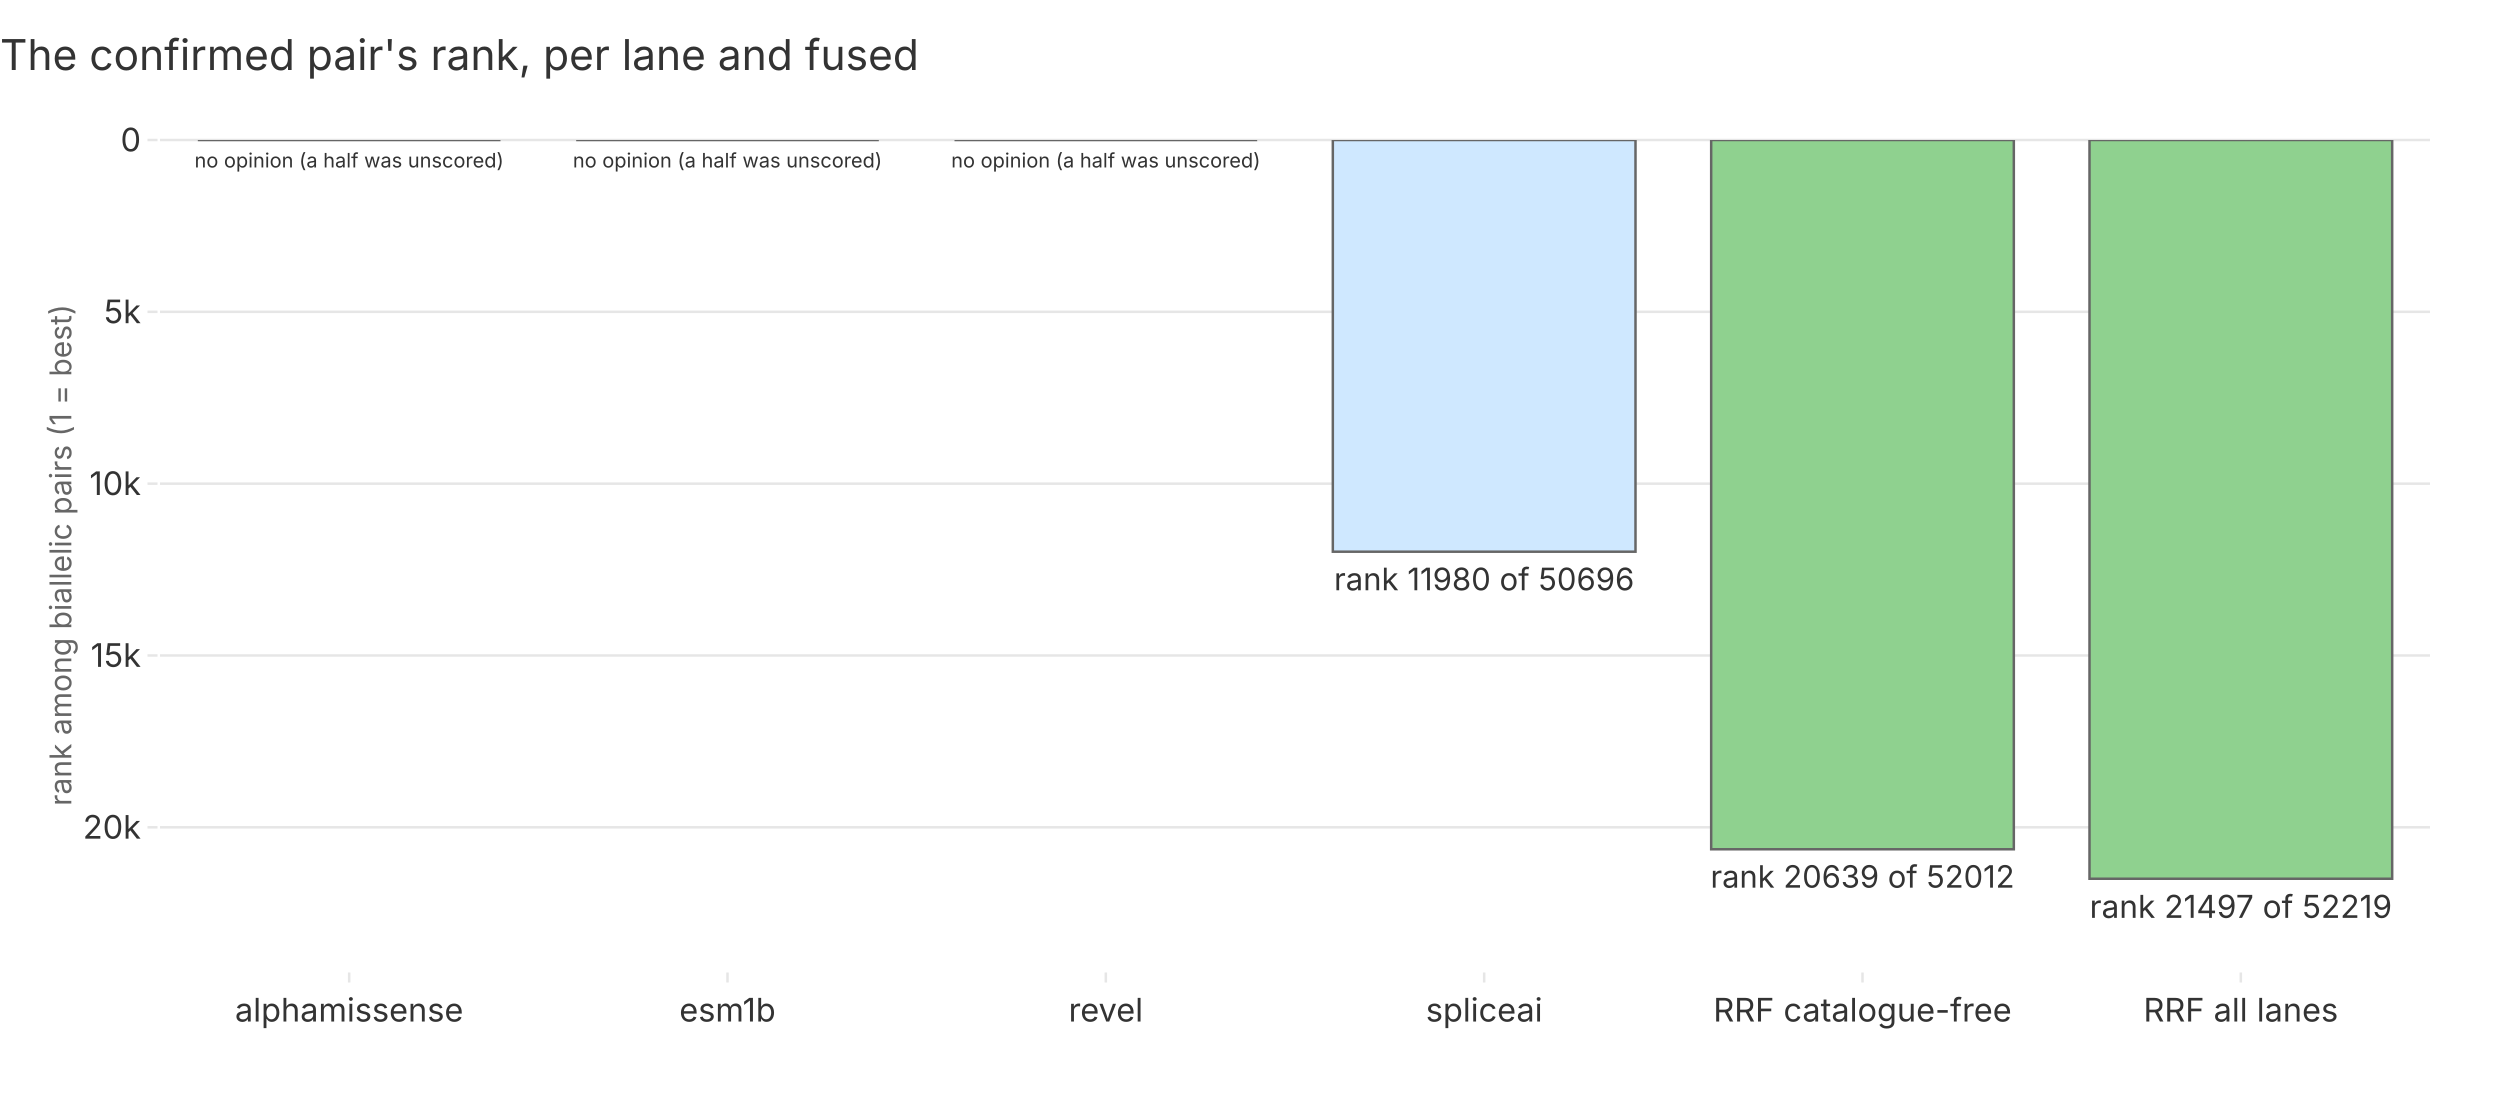
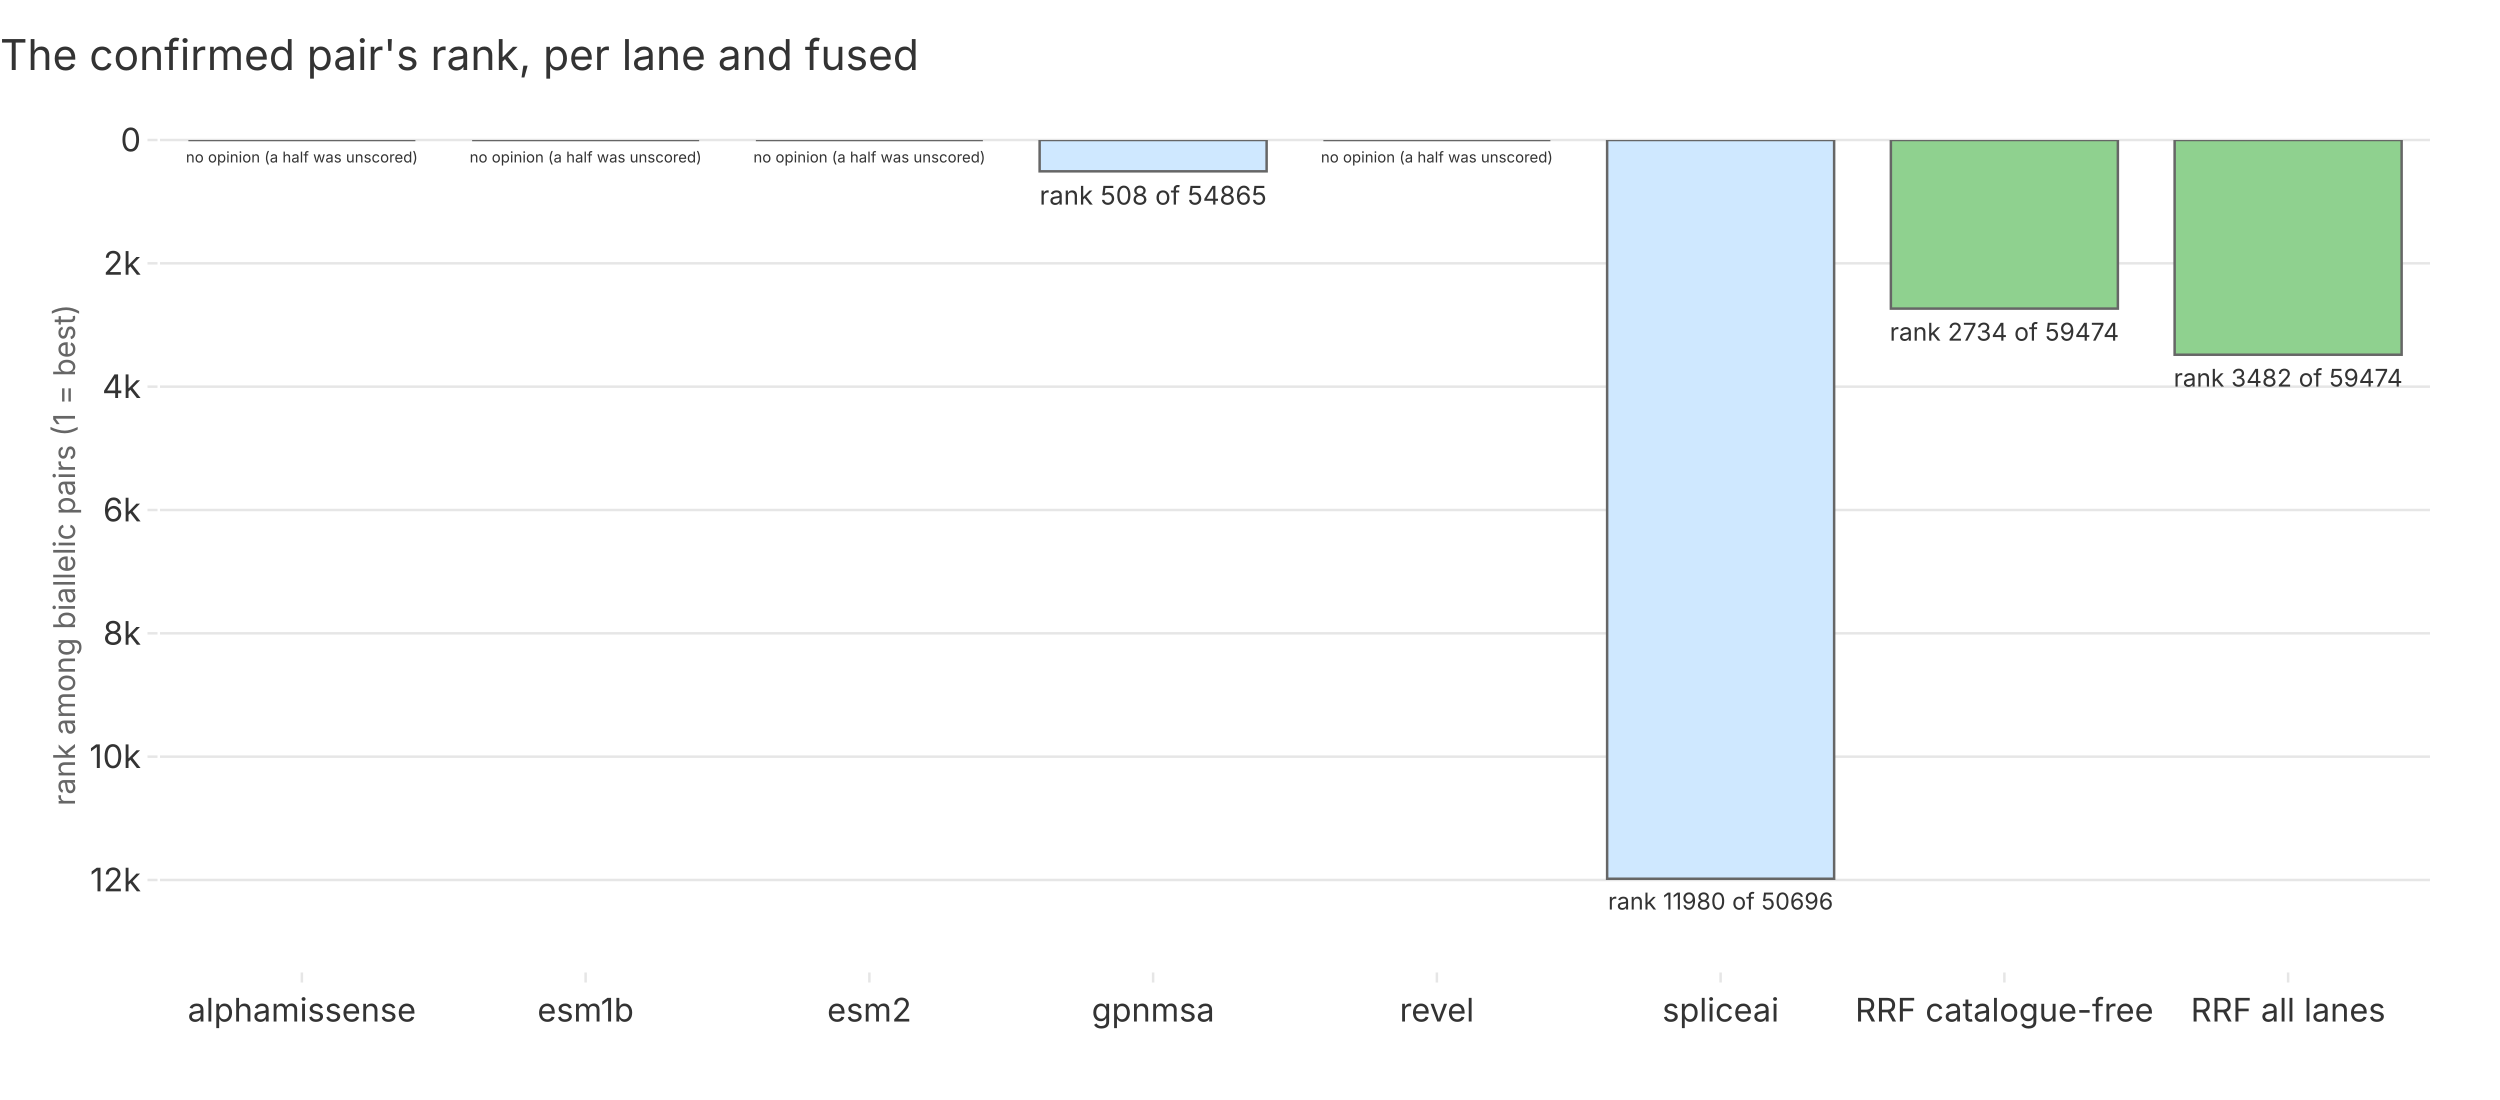
<svg xmlns="http://www.w3.org/2000/svg" class="main-svg" width="1000" height="440" style="" viewBox="0 0 1000 440">
  <rect x="0" y="0" width="1000" height="440" style="fill: rgb(255, 255, 255); fill-opacity: 1;" />
-   <defs id="defs-c1ceb6">
+   <defs id="defs-4ceb76">
    <g class="clips">
-       <clipPath id="clipc1ceb6xyplot" class="plotclip">
+       <clipPath id="clip4ceb76xyplot" class="plotclip">
        <rect width="908" height="332" />
      </clipPath>
-       <clipPath class="axesclip" id="clipc1ceb6x">
+       <clipPath class="axesclip" id="clip4ceb76x">
        <rect x="64" y="0" width="908" height="440" />
      </clipPath>
-       <clipPath class="axesclip" id="clipc1ceb6y">
+       <clipPath class="axesclip" id="clip4ceb76y">
        <rect x="0" y="56" width="1000" height="332" />
      </clipPath>
-       <clipPath class="axesclip" id="clipc1ceb6xy">
+       <clipPath class="axesclip" id="clip4ceb76xy">
        <rect x="64" y="56" width="908" height="332" />
      </clipPath>
    </g>
    <g class="gradients" />
    <g class="patterns" />
  </defs>
  <g class="bglayer" />
  <g class="layer-below">
    <g class="imagelayer" />
    <g class="shapelayer" />
  </g>
  <g class="cartesianlayer">
    <g class="subplot xy">
      <g class="layer-subplot">
        <g class="shapelayer" />
        <g class="imagelayer" />
      </g>
      <g class="minor-gridlayer">
        <g class="x" />
        <g class="y" />
      </g>
      <g class="gridlayer">
        <g class="x" />
        <g class="y">
-           <path class="ygrid crisp" transform="translate(0,330.92)" d="M64,0h908" style="stroke: rgb(230, 230, 230); stroke-opacity: 1; stroke-width: 1px;" />
-           <path class="ygrid crisp" transform="translate(0,262.19)" d="M64,0h908" style="stroke: rgb(230, 230, 230); stroke-opacity: 1; stroke-width: 1px;" />
-           <path class="ygrid crisp" transform="translate(0,193.46)" d="M64,0h908" style="stroke: rgb(230, 230, 230); stroke-opacity: 1; stroke-width: 1px;" />
-           <path class="ygrid crisp" transform="translate(0,124.73)" d="M64,0h908" style="stroke: rgb(230, 230, 230); stroke-opacity: 1; stroke-width: 1px;" />
+           <path class="ygrid crisp" transform="translate(0,351.99)" d="M64,0h908" style="stroke: rgb(230, 230, 230); stroke-opacity: 1; stroke-width: 1px;" />
+           <path class="ygrid crisp" transform="translate(0,302.66)" d="M64,0h908" style="stroke: rgb(230, 230, 230); stroke-opacity: 1; stroke-width: 1px;" />
+           <path class="ygrid crisp" transform="translate(0,253.33)" d="M64,0h908" style="stroke: rgb(230, 230, 230); stroke-opacity: 1; stroke-width: 1px;" />
+           <path class="ygrid crisp" transform="translate(0,204)" d="M64,0h908" style="stroke: rgb(230, 230, 230); stroke-opacity: 1; stroke-width: 1px;" />
+           <path class="ygrid crisp" transform="translate(0,154.66)" d="M64,0h908" style="stroke: rgb(230, 230, 230); stroke-opacity: 1; stroke-width: 1px;" />
+           <path class="ygrid crisp" transform="translate(0,105.33)" d="M64,0h908" style="stroke: rgb(230, 230, 230); stroke-opacity: 1; stroke-width: 1px;" />
        </g>
      </g>
      <g class="zerolinelayer">
        <path class="yzl zl crisp" transform="translate(0,56)" d="M64,0h908" style="stroke: rgb(230, 230, 230); stroke-opacity: 1; stroke-width: 1px;" />
      </g>
      <g class="layer-between">
        <g class="shapelayer" />
        <g class="imagelayer" />
      </g>
      <path class="xlines-below" />
      <path class="ylines-below" />
      <g class="overlines-below" />
      <g class="xaxislayer-below" />
      <g class="yaxislayer-below" />
      <g class="overaxes-below" />
      <g class="overplot">
-         <g class="xy" transform="translate(64,56)" clip-path="url(#clipc1ceb6xyplot)">
+         <g class="xy" transform="translate(64,56)" clip-path="url(#clip4ceb76xyplot)">
          <g class="barlayer mlayer">
            <g class="trace bars" style="opacity: 1;">
              <g class="points">
                <g class="point">
-                   <path d="M15.13,0V0H136.2V0Z" style="vector-effect: none; opacity: 1; stroke-width: 1px; fill: rgb(207, 232, 255); fill-opacity: 1; stroke: rgb(102, 102, 102); stroke-opacity: 1;" />
-                   <text class="bartext bartext-outside" text-anchor="middle" data-notex="1" x="0" y="0" style="font-family: Inter, -apple-system, BlinkMacSystemFont, 'Segoe UI', Helvetica, Arial, sans-serif; font-size: 13px; fill: rgb(51, 51, 51); fill-opacity: 1; white-space: pre;" transform="translate(75.665,10.99446)scale(0.6149587)">no opinion (a half was unscored)</text>
+                   <path d="M11.35,0V0H102.15V0Z" style="vector-effect: none; opacity: 1; stroke-width: 1px; fill: rgb(207, 232, 255); fill-opacity: 1; stroke: rgb(102, 102, 102); stroke-opacity: 1;" />
+                   <text class="bartext bartext-outside" text-anchor="middle" data-notex="1" x="0" y="0" style="font-family: Inter, -apple-system, BlinkMacSystemFont, 'Segoe UI', Helvetica, Arial, sans-serif; font-size: 13px; fill: rgb(51, 51, 51); fill-opacity: 1; white-space: pre;" transform="translate(56.75,8.995683)scale(0.4612063)">no opinion (a half was unscored)</text>
                </g>
                <g class="point">
-                   <path d="M166.47,0V0H287.53V0Z" style="vector-effect: none; opacity: 1; stroke-width: 1px; fill: rgb(207, 232, 255); fill-opacity: 1; stroke: rgb(102, 102, 102); stroke-opacity: 1;" />
-                   <text class="bartext bartext-outside" text-anchor="middle" data-notex="1" x="0" y="0" style="font-family: Inter, -apple-system, BlinkMacSystemFont, 'Segoe UI', Helvetica, Arial, sans-serif; font-size: 13px; fill: rgb(51, 51, 51); fill-opacity: 1; white-space: pre;" transform="translate(227,10.9938)scale(0.6149079)">no opinion (a half was unscored)</text>
+                   <path d="M124.85,0V0H215.65V0Z" style="vector-effect: none; opacity: 1; stroke-width: 1px; fill: rgb(207, 232, 255); fill-opacity: 1; stroke: rgb(102, 102, 102); stroke-opacity: 1;" />
+                   <text class="bartext bartext-outside" text-anchor="middle" data-notex="1" x="0" y="0" style="font-family: Inter, -apple-system, BlinkMacSystemFont, 'Segoe UI', Helvetica, Arial, sans-serif; font-size: 13px; fill: rgb(51, 51, 51); fill-opacity: 1; white-space: pre;" transform="translate(170.25,8.995683)scale(0.4612063)">no opinion (a half was unscored)</text>
                </g>
                <g class="point">
-                   <path d="M317.8,0V0H438.87V0Z" style="vector-effect: none; opacity: 1; stroke-width: 1px; fill: rgb(255, 233, 179); fill-opacity: 1; stroke: rgb(102, 102, 102); stroke-opacity: 1;" />
-                   <text class="bartext bartext-outside" text-anchor="middle" data-notex="1" x="0" y="0" style="font-family: Inter, -apple-system, BlinkMacSystemFont, 'Segoe UI', Helvetica, Arial, sans-serif; font-size: 13px; fill: rgb(51, 51, 51); fill-opacity: 1; white-space: pre;" transform="translate(378.335,10.99446)scale(0.6149587)">no opinion (a half was unscored)</text>
+                   <path d="M238.35,0V0H329.15V0Z" style="vector-effect: none; opacity: 1; stroke-width: 1px; fill: rgb(207, 232, 255); fill-opacity: 1; stroke: rgb(102, 102, 102); stroke-opacity: 1;" />
+                   <text class="bartext bartext-outside" text-anchor="middle" data-notex="1" x="0" y="0" style="font-family: Inter, -apple-system, BlinkMacSystemFont, 'Segoe UI', Helvetica, Arial, sans-serif; font-size: 13px; fill: rgb(51, 51, 51); fill-opacity: 1; white-space: pre;" transform="translate(283.75,8.995683)scale(0.4612063)">no opinion (a half was unscored)</text>
                </g>
                <g class="point">
-                   <path d="M469.13,0V164.68H590.2V0Z" style="vector-effect: none; opacity: 1; stroke-width: 1px; fill: rgb(207, 232, 255); fill-opacity: 1; stroke: rgb(102, 102, 102); stroke-opacity: 1;" />
-                   <text class="bartext bartext-outside" text-anchor="middle" data-notex="1" x="0" y="0" style="font-family: Inter, -apple-system, BlinkMacSystemFont, 'Segoe UI', Helvetica, Arial, sans-serif; font-size: 13px; fill: rgb(51, 51, 51); fill-opacity: 1; white-space: pre;" transform="translate(529.665,180.1158)scale(0.9566025)">rank 11980 of 50696</text>
+                   <path d="M351.85,0V12.53H442.65V0Z" style="vector-effect: none; opacity: 1; stroke-width: 1px; fill: rgb(207, 232, 255); fill-opacity: 1; stroke: rgb(102, 102, 102); stroke-opacity: 1;" />
+                   <text class="bartext bartext-outside" text-anchor="middle" data-notex="1" x="0" y="0" style="font-family: Inter, -apple-system, BlinkMacSystemFont, 'Segoe UI', Helvetica, Arial, sans-serif; font-size: 13px; fill: rgb(51, 51, 51); fill-opacity: 1; white-space: pre;" transform="translate(397.25,25.85044)scale(0.7938798)">rank 508 of 54865</text>
                </g>
                <g class="point">
-                   <path d="M620.47,0V283.71H741.53V0Z" style="vector-effect: none; opacity: 1; stroke-width: 1px; fill: rgb(143, 209, 143); fill-opacity: 1; stroke: rgb(102, 102, 102); stroke-opacity: 1;" />
-                   <text class="bartext bartext-outside" text-anchor="middle" data-notex="1" x="0" y="0" style="font-family: Inter, -apple-system, BlinkMacSystemFont, 'Segoe UI', Helvetica, Arial, sans-serif; font-size: 13px; fill: rgb(51, 51, 51); fill-opacity: 1; white-space: pre;" transform="translate(681,299.067)scale(0.9505386)">rank 20639 of 52012</text>
+                   <path d="M465.35,0V0H556.15V0Z" style="vector-effect: none; opacity: 1; stroke-width: 1px; fill: rgb(255, 233, 179); fill-opacity: 1; stroke: rgb(102, 102, 102); stroke-opacity: 1;" />
+                   <text class="bartext bartext-outside" text-anchor="middle" data-notex="1" x="0" y="0" style="font-family: Inter, -apple-system, BlinkMacSystemFont, 'Segoe UI', Helvetica, Arial, sans-serif; font-size: 13px; fill: rgb(51, 51, 51); fill-opacity: 1; white-space: pre;" transform="translate(510.75,8.995683)scale(0.4612063)">no opinion (a half was unscored)</text>
                </g>
                <g class="point">
-                   <path d="M771.8,0V295.5H892.87V0Z" style="vector-effect: none; opacity: 1; stroke-width: 1px; fill: rgb(143, 209, 143); fill-opacity: 1; stroke: rgb(102, 102, 102); stroke-opacity: 1;" />
-                   <text class="bartext bartext-outside" text-anchor="middle" data-notex="1" x="0" y="0" style="font-family: Inter, -apple-system, BlinkMacSystemFont, 'Segoe UI', Helvetica, Arial, sans-serif; font-size: 13px; fill: rgb(51, 51, 51); fill-opacity: 1; white-space: pre;" transform="translate(832.335,311.153)scale(0.9733049)">rank 21497 of 52219</text>
+                   <path d="M578.85,0V295.5H669.65V0Z" style="vector-effect: none; opacity: 1; stroke-width: 1px; fill: rgb(207, 232, 255); fill-opacity: 1; stroke: rgb(102, 102, 102); stroke-opacity: 1;" />
+                   <text class="bartext bartext-outside" text-anchor="middle" data-notex="1" x="0" y="0" style="font-family: Inter, -apple-system, BlinkMacSystemFont, 'Segoe UI', Helvetica, Arial, sans-serif; font-size: 13px; fill: rgb(51, 51, 51); fill-opacity: 1; white-space: pre;" transform="translate(624.25,307.8266)scale(0.7174321)">rank 11980 of 50696</text>
+                 </g>
+                 <g class="point">
+                   <path d="M692.35,0V67.44H783.15V0Z" style="vector-effect: none; opacity: 1; stroke-width: 1px; fill: rgb(143, 209, 143); fill-opacity: 1; stroke: rgb(102, 102, 102); stroke-opacity: 1;" />
+                   <text class="bartext bartext-outside" text-anchor="middle" data-notex="1" x="0" y="0" style="font-family: Inter, -apple-system, BlinkMacSystemFont, 'Segoe UI', Helvetica, Arial, sans-serif; font-size: 13px; fill: rgb(51, 51, 51); fill-opacity: 1; white-space: pre;" transform="translate(737.75,80.27539)scale(0.7565682)">rank 2734 of 59474</text>
+                 </g>
+                 <g class="point">
+                   <path d="M805.85,0V85.89H896.65V0Z" style="vector-effect: none; opacity: 1; stroke-width: 1px; fill: rgb(143, 209, 143); fill-opacity: 1; stroke: rgb(102, 102, 102); stroke-opacity: 1;" />
+                   <text class="bartext bartext-outside" text-anchor="middle" data-notex="1" x="0" y="0" style="font-family: Inter, -apple-system, BlinkMacSystemFont, 'Segoe UI', Helvetica, Arial, sans-serif; font-size: 13px; fill: rgb(51, 51, 51); fill-opacity: 1; white-space: pre;" transform="translate(851.25,98.63656)scale(0.7497355)">rank 3482 of 59474</text>
                </g>
              </g>
            </g>
          </g>
        </g>
      </g>
      <g class="zerolinelayer-above" />
      <path class="xlines-above crisp" d="" style="fill: none; stroke-width: 1px; stroke: rgb(0, 0, 0); stroke-opacity: 0;" />
      <path class="ylines-above crisp" d="" style="fill: none; stroke-width: 1px; stroke: rgb(0, 0, 0); stroke-opacity: 0;" />
      <g class="overlines-above" />
      <g class="xaxislayer-above">
-         <path class="xtick ticks crisp" d="M0,389v4" transform="translate(139.67,0)" style="stroke: rgb(230, 230, 230); stroke-opacity: 1; stroke-width: 1px;" />
-         <path class="xtick ticks crisp" d="M0,389v4" transform="translate(291,0)" style="stroke: rgb(230, 230, 230); stroke-opacity: 1; stroke-width: 1px;" />
-         <path class="xtick ticks crisp" d="M0,389v4" transform="translate(442.33,0)" style="stroke: rgb(230, 230, 230); stroke-opacity: 1; stroke-width: 1px;" />
-         <path class="xtick ticks crisp" d="M0,389v4" transform="translate(593.67,0)" style="stroke: rgb(230, 230, 230); stroke-opacity: 1; stroke-width: 1px;" />
-         <path class="xtick ticks crisp" d="M0,389v4" transform="translate(745,0)" style="stroke: rgb(230, 230, 230); stroke-opacity: 1; stroke-width: 1px;" />
-         <path class="xtick ticks crisp" d="M0,389v4" transform="translate(896.33,0)" style="stroke: rgb(230, 230, 230); stroke-opacity: 1; stroke-width: 1px;" />
+         <path class="xtick ticks crisp" d="M0,389v4" transform="translate(120.75,0)" style="stroke: rgb(230, 230, 230); stroke-opacity: 1; stroke-width: 1px;" />
+         <path class="xtick ticks crisp" d="M0,389v4" transform="translate(234.25,0)" style="stroke: rgb(230, 230, 230); stroke-opacity: 1; stroke-width: 1px;" />
+         <path class="xtick ticks crisp" d="M0,389v4" transform="translate(347.75,0)" style="stroke: rgb(230, 230, 230); stroke-opacity: 1; stroke-width: 1px;" />
+         <path class="xtick ticks crisp" d="M0,389v4" transform="translate(461.25,0)" style="stroke: rgb(230, 230, 230); stroke-opacity: 1; stroke-width: 1px;" />
+         <path class="xtick ticks crisp" d="M0,389v4" transform="translate(574.75,0)" style="stroke: rgb(230, 230, 230); stroke-opacity: 1; stroke-width: 1px;" />
+         <path class="xtick ticks crisp" d="M0,389v4" transform="translate(688.25,0)" style="stroke: rgb(230, 230, 230); stroke-opacity: 1; stroke-width: 1px;" />
+         <path class="xtick ticks crisp" d="M0,389v4" transform="translate(801.75,0)" style="stroke: rgb(230, 230, 230); stroke-opacity: 1; stroke-width: 1px;" />
+         <path class="xtick ticks crisp" d="M0,389v4" transform="translate(915.25,0)" style="stroke: rgb(230, 230, 230); stroke-opacity: 1; stroke-width: 1px;" />
        <g class="xtick">
-           <text text-anchor="middle" x="0" y="408.6" transform="translate(139.67,0)" style="font-family: Inter, -apple-system, BlinkMacSystemFont, 'Segoe UI', Helvetica, Arial, sans-serif; font-size: 13px; fill: rgb(51, 51, 51); fill-opacity: 1; white-space: pre;">alphamissense</text>
+           <text text-anchor="middle" x="0" y="408.6" transform="translate(120.75,0)" style="font-family: Inter, -apple-system, BlinkMacSystemFont, 'Segoe UI', Helvetica, Arial, sans-serif; font-size: 13px; fill: rgb(51, 51, 51); fill-opacity: 1; white-space: pre;">alphamissense</text>
        </g>
        <g class="xtick">
-           <text text-anchor="middle" x="0" y="408.6" transform="translate(291,0)" style="font-family: Inter, -apple-system, BlinkMacSystemFont, 'Segoe UI', Helvetica, Arial, sans-serif; font-size: 13px; fill: rgb(51, 51, 51); fill-opacity: 1; white-space: pre;">esm1b</text>
+           <text text-anchor="middle" x="0" y="408.6" transform="translate(234.25,0)" style="font-family: Inter, -apple-system, BlinkMacSystemFont, 'Segoe UI', Helvetica, Arial, sans-serif; font-size: 13px; fill: rgb(51, 51, 51); fill-opacity: 1; white-space: pre;">esm1b</text>
        </g>
        <g class="xtick">
-           <text text-anchor="middle" x="0" y="408.6" transform="translate(442.33,0)" style="font-family: Inter, -apple-system, BlinkMacSystemFont, 'Segoe UI', Helvetica, Arial, sans-serif; font-size: 13px; fill: rgb(51, 51, 51); fill-opacity: 1; white-space: pre;">revel</text>
+           <text text-anchor="middle" x="0" y="408.6" transform="translate(347.75,0)" style="font-family: Inter, -apple-system, BlinkMacSystemFont, 'Segoe UI', Helvetica, Arial, sans-serif; font-size: 13px; fill: rgb(51, 51, 51); fill-opacity: 1; white-space: pre;">esm2</text>
        </g>
        <g class="xtick">
-           <text text-anchor="middle" x="0" y="408.6" transform="translate(593.67,0)" style="font-family: Inter, -apple-system, BlinkMacSystemFont, 'Segoe UI', Helvetica, Arial, sans-serif; font-size: 13px; fill: rgb(51, 51, 51); fill-opacity: 1; white-space: pre;">spliceai</text>
+           <text text-anchor="middle" x="0" y="408.6" transform="translate(461.25,0)" style="font-family: Inter, -apple-system, BlinkMacSystemFont, 'Segoe UI', Helvetica, Arial, sans-serif; font-size: 13px; fill: rgb(51, 51, 51); fill-opacity: 1; white-space: pre;">gpnmsa</text>
        </g>
        <g class="xtick">
-           <text text-anchor="middle" x="0" y="408.6" transform="translate(745,0)" style="font-family: Inter, -apple-system, BlinkMacSystemFont, 'Segoe UI', Helvetica, Arial, sans-serif; font-size: 13px; fill: rgb(51, 51, 51); fill-opacity: 1; white-space: pre;">RRF catalogue-free</text>
+           <text text-anchor="middle" x="0" y="408.6" transform="translate(574.75,0)" style="font-family: Inter, -apple-system, BlinkMacSystemFont, 'Segoe UI', Helvetica, Arial, sans-serif; font-size: 13px; fill: rgb(51, 51, 51); fill-opacity: 1; white-space: pre;">revel</text>
        </g>
        <g class="xtick">
-           <text text-anchor="middle" x="0" y="408.6" transform="translate(896.33,0)" style="font-family: Inter, -apple-system, BlinkMacSystemFont, 'Segoe UI', Helvetica, Arial, sans-serif; font-size: 13px; fill: rgb(51, 51, 51); fill-opacity: 1; white-space: pre;">RRF all lanes</text>
+           <text text-anchor="middle" x="0" y="408.6" transform="translate(688.25,0)" style="font-family: Inter, -apple-system, BlinkMacSystemFont, 'Segoe UI', Helvetica, Arial, sans-serif; font-size: 13px; fill: rgb(51, 51, 51); fill-opacity: 1; white-space: pre;">spliceai</text>
+         </g>
+         <g class="xtick">
+           <text text-anchor="middle" x="0" y="408.6" transform="translate(801.75,0)" style="font-family: Inter, -apple-system, BlinkMacSystemFont, 'Segoe UI', Helvetica, Arial, sans-serif; font-size: 13px; fill: rgb(51, 51, 51); fill-opacity: 1; white-space: pre;">RRF catalogue-free</text>
+         </g>
+         <g class="xtick">
+           <text text-anchor="middle" x="0" y="408.6" transform="translate(915.25,0)" style="font-family: Inter, -apple-system, BlinkMacSystemFont, 'Segoe UI', Helvetica, Arial, sans-serif; font-size: 13px; fill: rgb(51, 51, 51); fill-opacity: 1; white-space: pre;">RRF all lanes</text>
        </g>
      </g>
      <g class="yaxislayer-above">
-         <path class="ytick ticks crisp" d="M63,0h-4" transform="translate(0,330.92)" style="stroke: rgb(230, 230, 230); stroke-opacity: 1; stroke-width: 1px;" />
-         <path class="ytick ticks crisp" d="M63,0h-4" transform="translate(0,262.19)" style="stroke: rgb(230, 230, 230); stroke-opacity: 1; stroke-width: 1px;" />
-         <path class="ytick ticks crisp" d="M63,0h-4" transform="translate(0,193.46)" style="stroke: rgb(230, 230, 230); stroke-opacity: 1; stroke-width: 1px;" />
-         <path class="ytick ticks crisp" d="M63,0h-4" transform="translate(0,124.73)" style="stroke: rgb(230, 230, 230); stroke-opacity: 1; stroke-width: 1px;" />
+         <path class="ytick ticks crisp" d="M63,0h-4" transform="translate(0,351.99)" style="stroke: rgb(230, 230, 230); stroke-opacity: 1; stroke-width: 1px;" />
+         <path class="ytick ticks crisp" d="M63,0h-4" transform="translate(0,302.66)" style="stroke: rgb(230, 230, 230); stroke-opacity: 1; stroke-width: 1px;" />
+         <path class="ytick ticks crisp" d="M63,0h-4" transform="translate(0,253.33)" style="stroke: rgb(230, 230, 230); stroke-opacity: 1; stroke-width: 1px;" />
+         <path class="ytick ticks crisp" d="M63,0h-4" transform="translate(0,204)" style="stroke: rgb(230, 230, 230); stroke-opacity: 1; stroke-width: 1px;" />
+         <path class="ytick ticks crisp" d="M63,0h-4" transform="translate(0,154.66)" style="stroke: rgb(230, 230, 230); stroke-opacity: 1; stroke-width: 1px;" />
+         <path class="ytick ticks crisp" d="M63,0h-4" transform="translate(0,105.33)" style="stroke: rgb(230, 230, 230); stroke-opacity: 1; stroke-width: 1px;" />
        <path class="ytick ticks crisp" d="M63,0h-4" transform="translate(0,56)" style="stroke: rgb(230, 230, 230); stroke-opacity: 1; stroke-width: 1px;" />
        <g class="ytick">
-           <text text-anchor="end" x="56.4" y="4.55" transform="translate(0,330.92)" style="font-family: Inter, -apple-system, BlinkMacSystemFont, 'Segoe UI', Helvetica, Arial, sans-serif; font-size: 13px; fill: rgb(51, 51, 51); fill-opacity: 1; white-space: pre;">20k</text>
+           <text text-anchor="end" x="56.4" y="4.55" transform="translate(0,351.99)" style="font-family: Inter, -apple-system, BlinkMacSystemFont, 'Segoe UI', Helvetica, Arial, sans-serif; font-size: 13px; fill: rgb(51, 51, 51); fill-opacity: 1; white-space: pre;">12k</text>
        </g>
        <g class="ytick">
-           <text text-anchor="end" x="56.4" y="4.55" style="font-family: Inter, -apple-system, BlinkMacSystemFont, 'Segoe UI', Helvetica, Arial, sans-serif; font-size: 13px; fill: rgb(51, 51, 51); fill-opacity: 1; white-space: pre;" transform="translate(0,262.19)">15k</text>
+           <text text-anchor="end" x="56.4" y="4.55" style="font-family: Inter, -apple-system, BlinkMacSystemFont, 'Segoe UI', Helvetica, Arial, sans-serif; font-size: 13px; fill: rgb(51, 51, 51); fill-opacity: 1; white-space: pre;" transform="translate(0,302.66)">10k</text>
        </g>
        <g class="ytick">
-           <text text-anchor="end" x="56.4" y="4.55" style="font-family: Inter, -apple-system, BlinkMacSystemFont, 'Segoe UI', Helvetica, Arial, sans-serif; font-size: 13px; fill: rgb(51, 51, 51); fill-opacity: 1; white-space: pre;" transform="translate(0,193.46)">10k</text>
+           <text text-anchor="end" x="56.4" y="4.55" style="font-family: Inter, -apple-system, BlinkMacSystemFont, 'Segoe UI', Helvetica, Arial, sans-serif; font-size: 13px; fill: rgb(51, 51, 51); fill-opacity: 1; white-space: pre;" transform="translate(0,253.33)">8k</text>
        </g>
        <g class="ytick">
-           <text text-anchor="end" x="56.4" y="4.55" style="font-family: Inter, -apple-system, BlinkMacSystemFont, 'Segoe UI', Helvetica, Arial, sans-serif; font-size: 13px; fill: rgb(51, 51, 51); fill-opacity: 1; white-space: pre;" transform="translate(0,124.73)">5k</text>
+           <text text-anchor="end" x="56.4" y="4.55" style="font-family: Inter, -apple-system, BlinkMacSystemFont, 'Segoe UI', Helvetica, Arial, sans-serif; font-size: 13px; fill: rgb(51, 51, 51); fill-opacity: 1; white-space: pre;" transform="translate(0,204)">6k</text>
+         </g>
+         <g class="ytick">
+           <text text-anchor="end" x="56.4" y="4.55" style="font-family: Inter, -apple-system, BlinkMacSystemFont, 'Segoe UI', Helvetica, Arial, sans-serif; font-size: 13px; fill: rgb(51, 51, 51); fill-opacity: 1; white-space: pre;" transform="translate(0,154.66)">4k</text>
+         </g>
+         <g class="ytick">
+           <text text-anchor="end" x="56.4" y="4.55" style="font-family: Inter, -apple-system, BlinkMacSystemFont, 'Segoe UI', Helvetica, Arial, sans-serif; font-size: 13px; fill: rgb(51, 51, 51); fill-opacity: 1; white-space: pre;" transform="translate(0,105.33)">2k</text>
        </g>
        <g class="ytick">
          <text text-anchor="end" x="56.4" y="4.55" style="font-family: Inter, -apple-system, BlinkMacSystemFont, 'Segoe UI', Helvetica, Arial, sans-serif; font-size: 13px; fill: rgb(51, 51, 51); fill-opacity: 1; white-space: pre;" transform="translate(0,56)">0</text>
        </g>
      </g>
      <g class="overaxes-above" />
    </g>
  </g>
  <g class="polarlayer" />
  <g class="smithlayer" />
  <g class="ternarylayer" />
  <g class="geolayer" />
  <g class="funnelarealayer" />
  <g class="pielayer" />
  <g class="iciclelayer" />
  <g class="treemaplayer" />
  <g class="sunburstlayer" />
  <g class="glimages" />
-   <defs id="topdefs-c1ceb6">
+   <defs id="topdefs-4ceb76">
    <g class="clips" />
  </defs>
  <g class="layer-above">
    <g class="imagelayer" />
    <g class="shapelayer" />
  </g>
  <g class="infolayer">
    <g class="g-gtitle">
      <text class="gtitle" x="0" y="28" text-anchor="start" dy="0em" style="opacity: 1; font-family: Inter, -apple-system, BlinkMacSystemFont, 'Segoe UI', Helvetica, Arial, sans-serif; font-size: 17px; fill: rgb(51, 51, 51); fill-opacity: 1; white-space: pre;">The confirmed pair's rank, per lane and fused</text>
    </g>
    <g class="g-xtitle" />
-     <g class="g-ytitle" transform="translate(-1.474609,0)">
+     <g class="g-ytitle">
      <text class="ytitle" transform="rotate(-90,30,222)" x="30" y="222" text-anchor="middle" style="opacity: 1; font-family: Inter, -apple-system, BlinkMacSystemFont, 'Segoe UI', Helvetica, Arial, sans-serif; font-size: 12px; fill: rgb(102, 102, 102); fill-opacity: 1; white-space: pre;">rank among biallelic pairs (1 = best)</text>
    </g>
  </g>
</svg>
